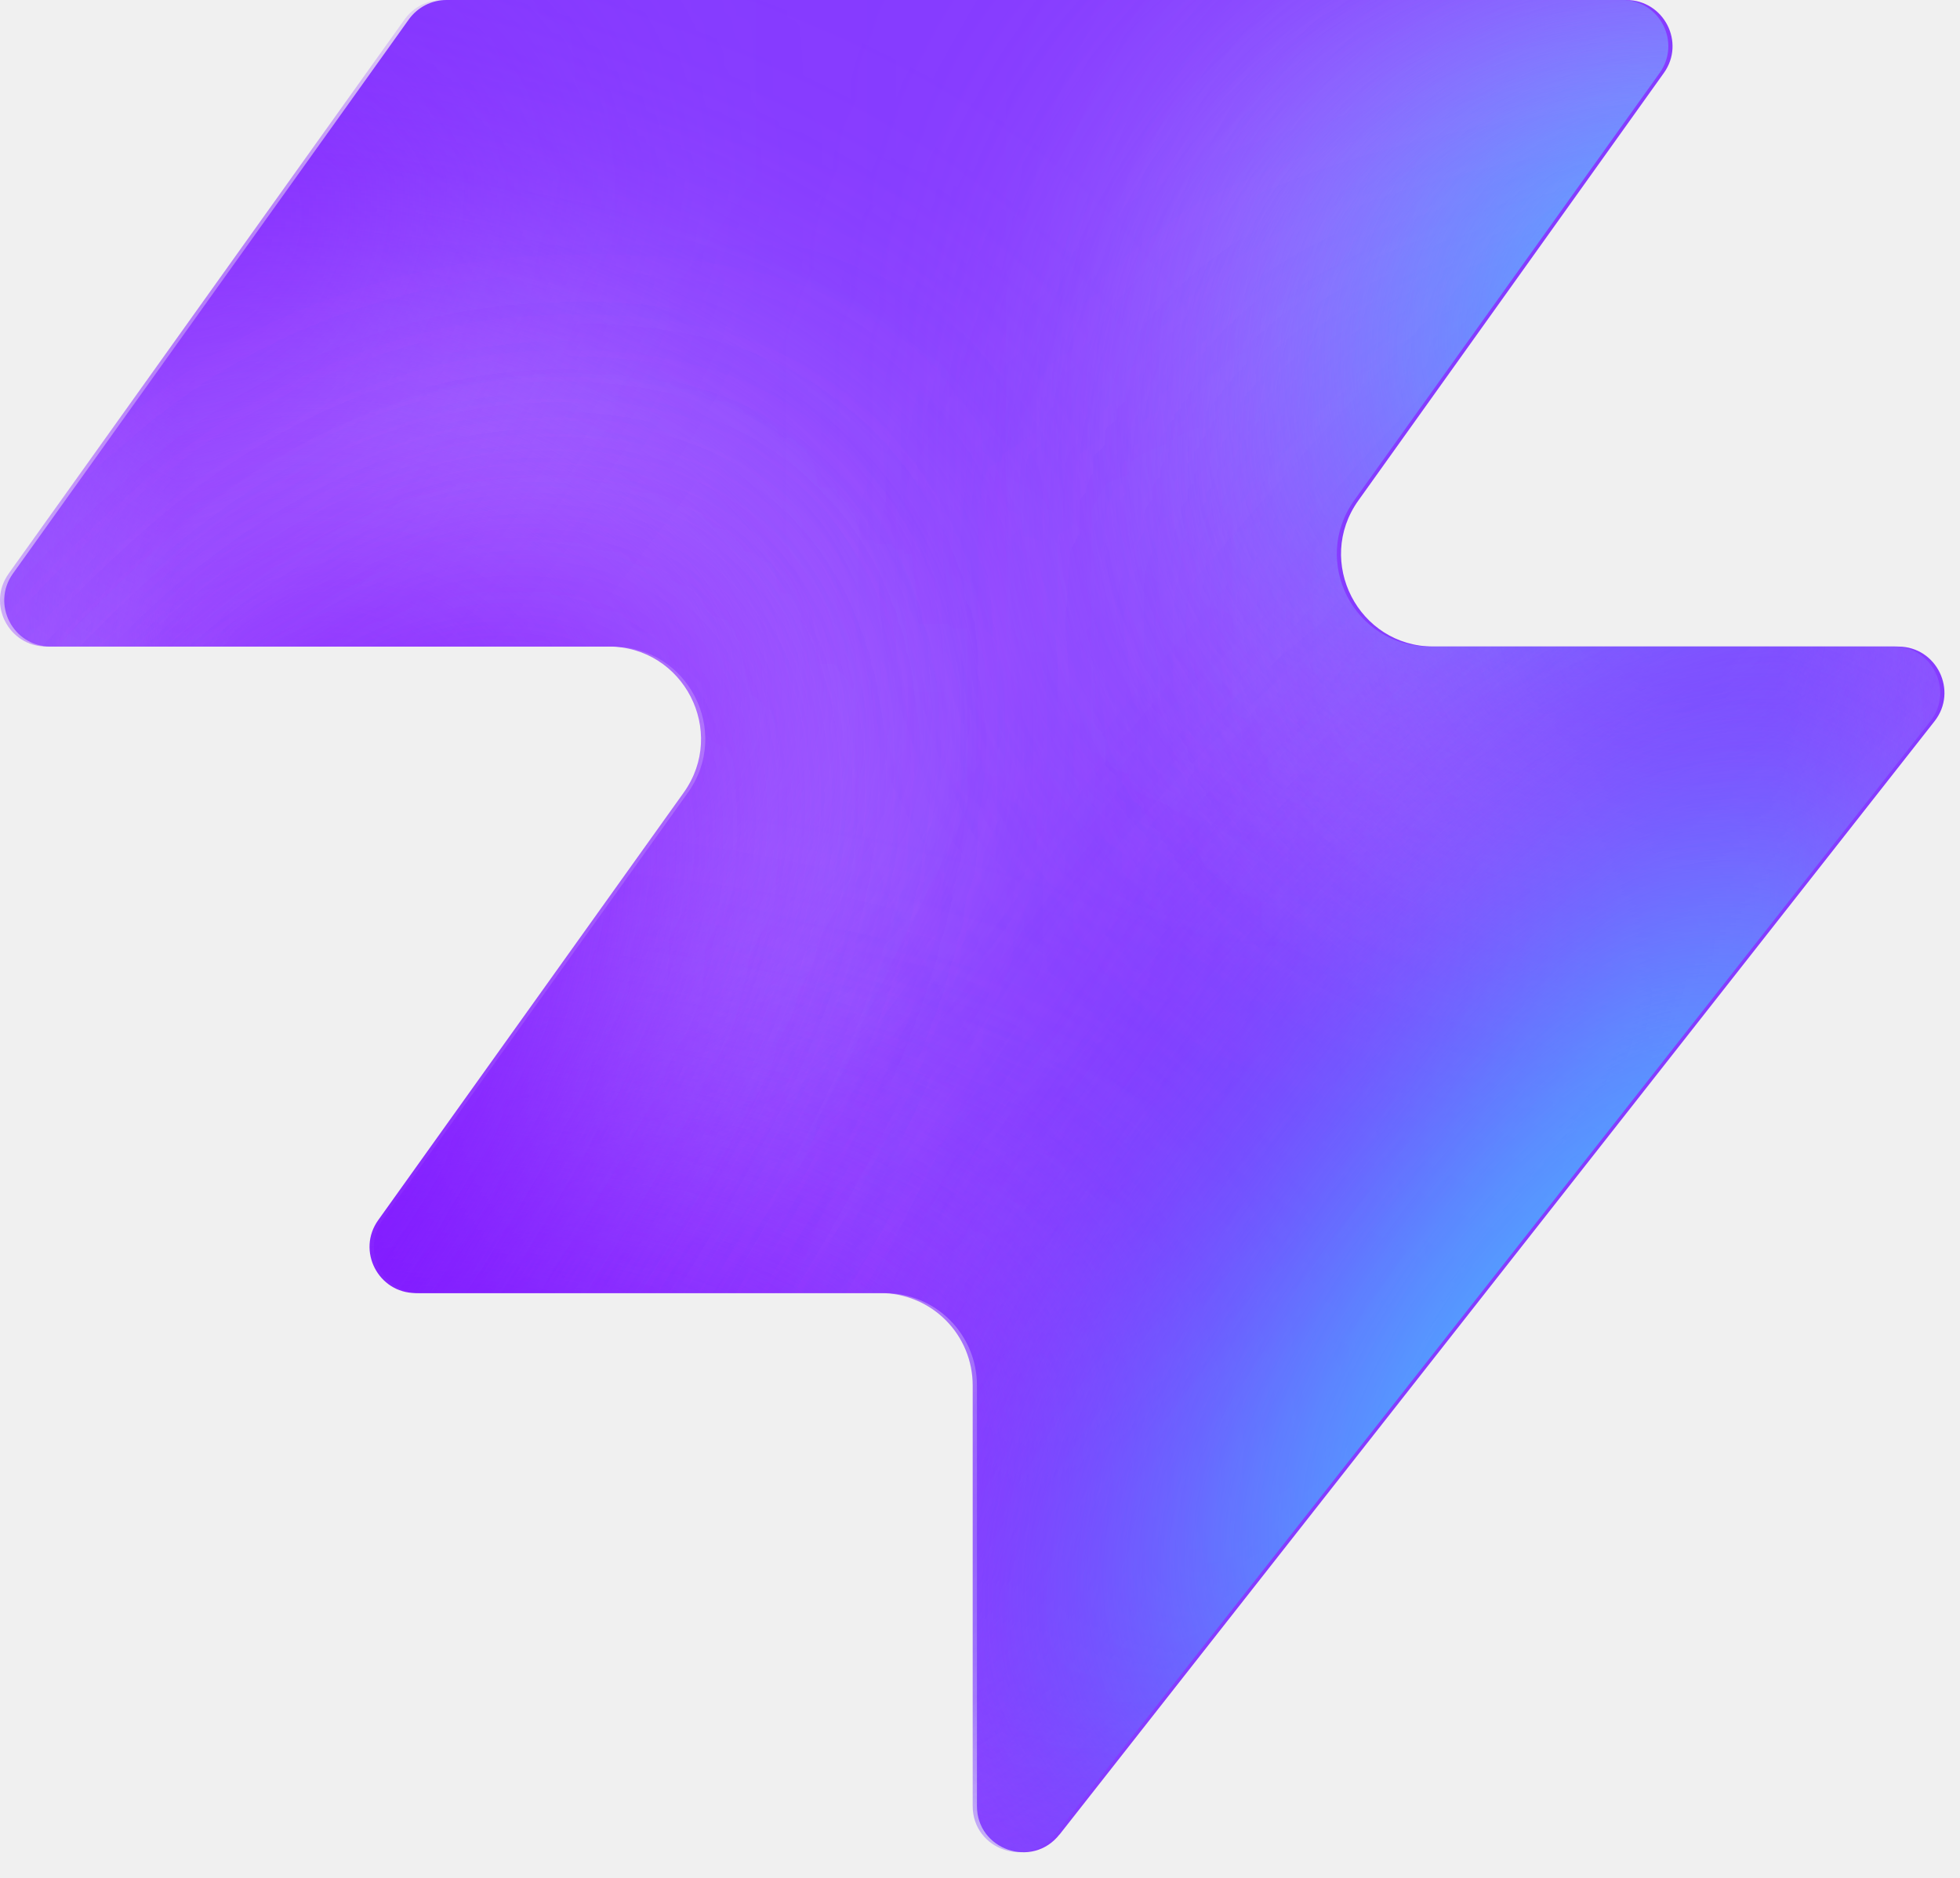
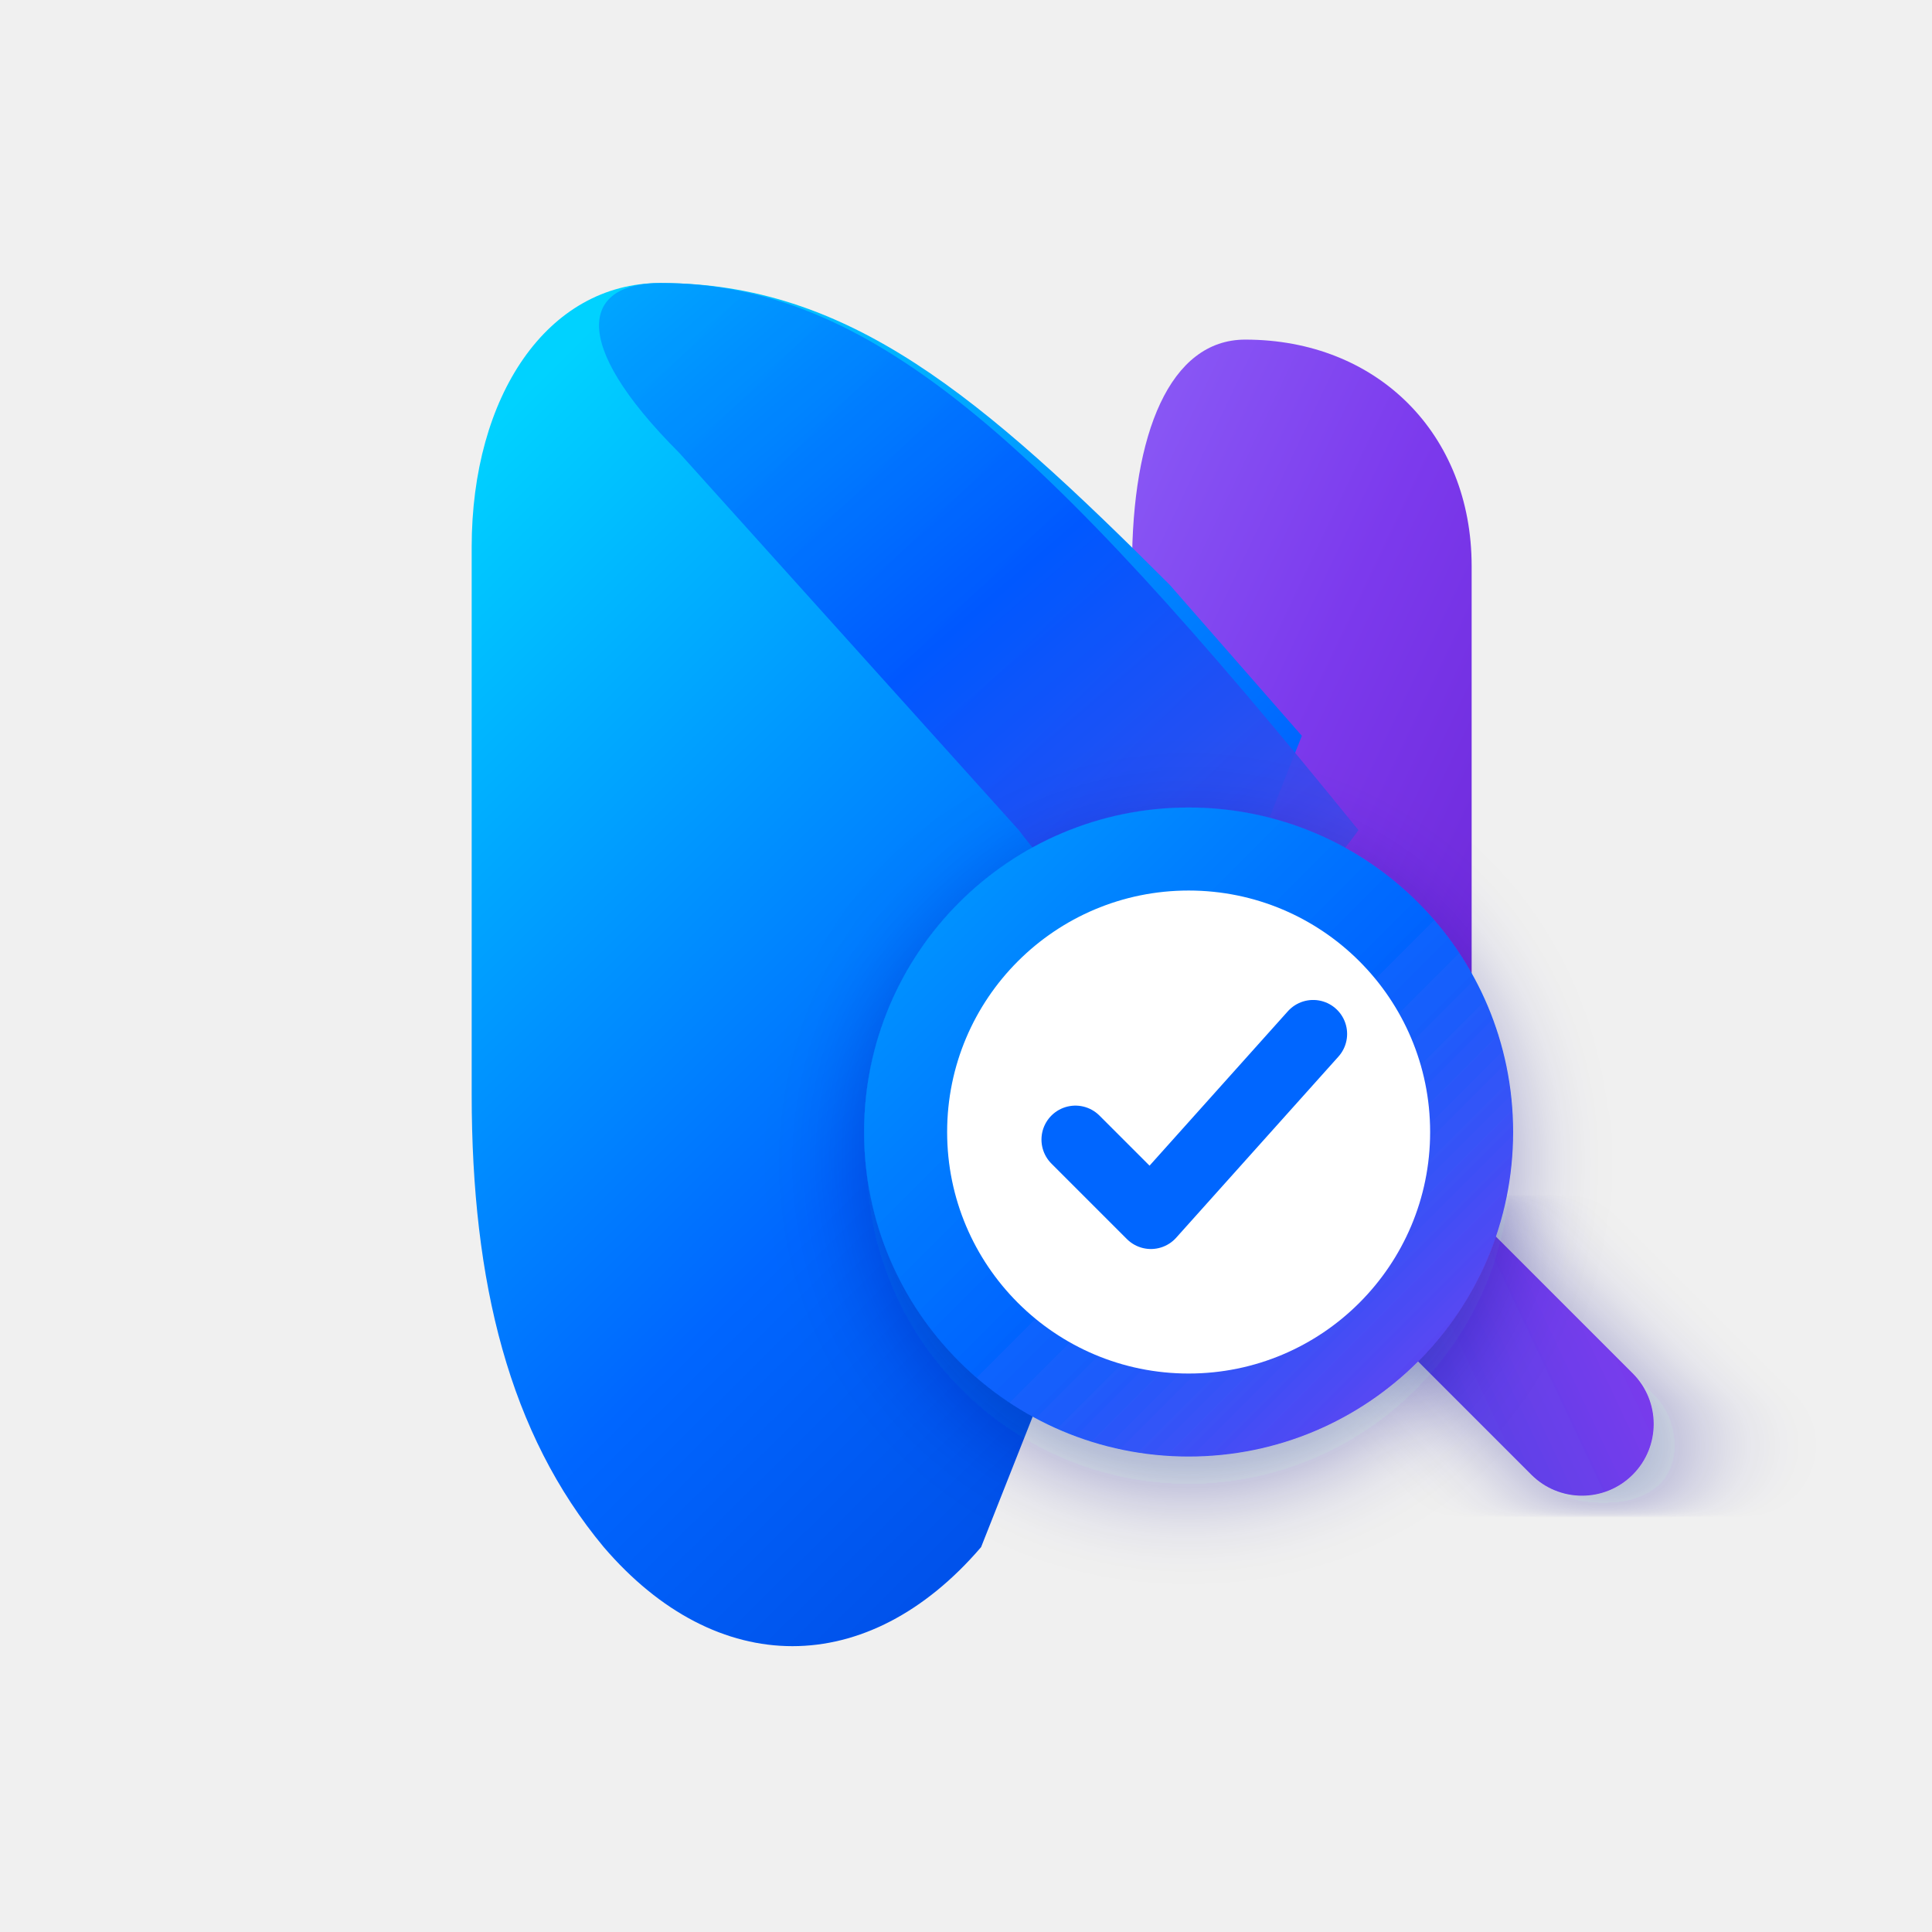
- <svg xmlns="http://www.w3.org/2000/svg" width="48" height="46" fill="none" viewBox="0 0 48 46">
-   <path fill="#863bff" d="M25.946 44.938c-.664.845-2.021.375-2.021-.698V33.937a2.26 2.26 0 0 0-2.262-2.262H10.287c-.92 0-1.456-1.04-.92-1.788l7.48-10.471c1.07-1.497 0-3.578-1.842-3.578H1.237c-.92 0-1.456-1.04-.92-1.788L10.013.474c.214-.297.556-.474.92-.474h28.894c.92 0 1.456 1.04.92 1.788l-7.48 10.471c-1.07 1.498 0 3.579 1.842 3.579h11.377c.943 0 1.473 1.088.89 1.83L25.947 44.94z" style="fill:#863bff;fill:color(display-p3 .525 .23 1);fill-opacity:1" />
-   <mask id="a" width="48" height="46" x="0" y="0" maskUnits="userSpaceOnUse" style="mask-type:alpha">
-     <path fill="#000" d="M25.842 44.938c-.664.844-2.021.375-2.021-.698V33.937a2.26 2.26 0 0 0-2.262-2.262H10.183c-.92 0-1.456-1.04-.92-1.788l7.48-10.471c1.07-1.498 0-3.579-1.842-3.579H1.133c-.92 0-1.456-1.04-.92-1.787L9.91.473c.214-.297.556-.474.92-.474h28.894c.92 0 1.456 1.04.92 1.788l-7.48 10.471c-1.07 1.498 0 3.578 1.842 3.578h11.377c.943 0 1.473 1.088.89 1.832L25.843 44.94z" style="fill:#000;fill-opacity:1" />
-   </mask>
-   <g mask="url(#a)">
-     <g filter="url(#b)">
-       <ellipse cx="5.508" cy="14.704" fill="#ede6ff" rx="5.508" ry="14.704" style="fill:#ede6ff;fill:color(display-p3 .927 .903 1);fill-opacity:1" transform="matrix(.00324 1 1 -.00324 -4.47 31.516)" />
-     </g>
-     <g filter="url(#c)">
-       <ellipse cx="10.399" cy="29.851" fill="#ede6ff" rx="10.399" ry="29.851" style="fill:#ede6ff;fill:color(display-p3 .927 .903 1);fill-opacity:1" transform="matrix(.00324 1 1 -.00324 -39.328 7.883)" />
-     </g>
-     <g filter="url(#d)">
-       <ellipse cx="5.508" cy="30.487" fill="#7e14ff" rx="5.508" ry="30.487" style="fill:#7e14ff;fill:color(display-p3 .492 .077 1);fill-opacity:1" transform="rotate(89.814 -25.913 -14.639)scale(1 -1)" />
-     </g>
-     <g filter="url(#e)">
-       <ellipse cx="5.508" cy="30.599" fill="#7e14ff" rx="5.508" ry="30.599" style="fill:#7e14ff;fill:color(display-p3 .492 .077 1);fill-opacity:1" transform="rotate(89.814 -32.644 -3.334)scale(1 -1)" />
-     </g>
-     <g filter="url(#f)">
-       <ellipse cx="5.508" cy="30.599" fill="#7e14ff" rx="5.508" ry="30.599" style="fill:#7e14ff;fill:color(display-p3 .492 .077 1);fill-opacity:1" transform="matrix(.00324 1 1 -.00324 -34.34 30.47)" />
-     </g>
-     <g filter="url(#g)">
-       <ellipse cx="14.072" cy="22.078" fill="#ede6ff" rx="14.072" ry="22.078" style="fill:#ede6ff;fill:color(display-p3 .927 .903 1);fill-opacity:1" transform="rotate(93.35 24.506 48.493)scale(-1 1)" />
-     </g>
-     <g filter="url(#h)">
-       <ellipse cx="3.47" cy="21.501" fill="#7e14ff" rx="3.47" ry="21.501" style="fill:#7e14ff;fill:color(display-p3 .492 .077 1);fill-opacity:1" transform="rotate(89.009 28.708 47.59)scale(-1 1)" />
-     </g>
-     <g filter="url(#i)">
-       <ellipse cx="3.47" cy="21.501" fill="#7e14ff" rx="3.47" ry="21.501" style="fill:#7e14ff;fill:color(display-p3 .492 .077 1);fill-opacity:1" transform="rotate(89.009 28.708 47.59)scale(-1 1)" />
-     </g>
-     <g filter="url(#j)">
-       <ellipse cx=".387" cy="8.972" fill="#7e14ff" rx="4.407" ry="29.108" style="fill:#7e14ff;fill:color(display-p3 .492 .077 1);fill-opacity:1" transform="rotate(39.51 .387 8.972)" />
-     </g>
-     <g filter="url(#k)">
-       <ellipse cx="47.523" cy="-6.092" fill="#7e14ff" rx="4.407" ry="29.108" style="fill:#7e14ff;fill:color(display-p3 .492 .077 1);fill-opacity:1" transform="rotate(37.892 47.523 -6.092)" />
-     </g>
-     <g filter="url(#l)">
-       <ellipse cx="41.412" cy="6.333" fill="#47bfff" rx="5.971" ry="9.665" style="fill:#47bfff;fill:color(display-p3 .28 .748 1);fill-opacity:1" transform="rotate(37.892 41.412 6.333)" />
-     </g>
-     <g filter="url(#m)">
-       <ellipse cx="-1.879" cy="38.332" fill="#7e14ff" rx="4.407" ry="29.108" style="fill:#7e14ff;fill:color(display-p3 .492 .077 1);fill-opacity:1" transform="rotate(37.892 -1.88 38.332)" />
-     </g>
-     <g filter="url(#n)">
-       <ellipse cx="-1.879" cy="38.332" fill="#7e14ff" rx="4.407" ry="29.108" style="fill:#7e14ff;fill:color(display-p3 .492 .077 1);fill-opacity:1" transform="rotate(37.892 -1.88 38.332)" />
-     </g>
-     <g filter="url(#o)">
-       <ellipse cx="35.651" cy="29.907" fill="#7e14ff" rx="4.407" ry="29.108" style="fill:#7e14ff;fill:color(display-p3 .492 .077 1);fill-opacity:1" transform="rotate(37.892 35.651 29.907)" />
-     </g>
-     <g filter="url(#p)">
-       <ellipse cx="38.418" cy="32.4" fill="#47bfff" rx="5.971" ry="15.297" style="fill:#47bfff;fill:color(display-p3 .28 .748 1);fill-opacity:1" transform="rotate(37.892 38.418 32.4)" />
-     </g>
-   </g>
+ <svg xmlns="http://www.w3.org/2000/svg" viewBox="0 0 512 512" fill="none">
  <defs>
-     <filter id="b" width="60.045" height="41.654" x="-19.77" y="16.149" color-interpolation-filters="sRGB" filterUnits="userSpaceOnUse">
-       <feFlood flood-opacity="0" result="BackgroundImageFix" />
-       <feBlend in="SourceGraphic" in2="BackgroundImageFix" result="shape" />
-       <feGaussianBlur result="effect1_foregroundBlur_2002_17158" stdDeviation="7.659" />
-     </filter>
-     <filter id="c" width="90.34" height="51.437" x="-54.613" y="-7.533" color-interpolation-filters="sRGB" filterUnits="userSpaceOnUse">
-       <feFlood flood-opacity="0" result="BackgroundImageFix" />
-       <feBlend in="SourceGraphic" in2="BackgroundImageFix" result="shape" />
-       <feGaussianBlur result="effect1_foregroundBlur_2002_17158" stdDeviation="7.659" />
-     </filter>
-     <filter id="d" width="79.355" height="29.4" x="-49.64" y="2.03" color-interpolation-filters="sRGB" filterUnits="userSpaceOnUse">
-       <feFlood flood-opacity="0" result="BackgroundImageFix" />
-       <feBlend in="SourceGraphic" in2="BackgroundImageFix" result="shape" />
-       <feGaussianBlur result="effect1_foregroundBlur_2002_17158" stdDeviation="4.596" />
-     </filter>
-     <filter id="e" width="79.579" height="29.4" x="-45.045" y="20.029" color-interpolation-filters="sRGB" filterUnits="userSpaceOnUse">
-       <feFlood flood-opacity="0" result="BackgroundImageFix" />
-       <feBlend in="SourceGraphic" in2="BackgroundImageFix" result="shape" />
-       <feGaussianBlur result="effect1_foregroundBlur_2002_17158" stdDeviation="4.596" />
-     </filter>
-     <filter id="f" width="79.579" height="29.4" x="-43.513" y="21.178" color-interpolation-filters="sRGB" filterUnits="userSpaceOnUse">
-       <feFlood flood-opacity="0" result="BackgroundImageFix" />
-       <feBlend in="SourceGraphic" in2="BackgroundImageFix" result="shape" />
-       <feGaussianBlur result="effect1_foregroundBlur_2002_17158" stdDeviation="4.596" />
-     </filter>
-     <filter id="g" width="74.749" height="58.852" x="15.756" y="-17.901" color-interpolation-filters="sRGB" filterUnits="userSpaceOnUse">
-       <feFlood flood-opacity="0" result="BackgroundImageFix" />
-       <feBlend in="SourceGraphic" in2="BackgroundImageFix" result="shape" />
-       <feGaussianBlur result="effect1_foregroundBlur_2002_17158" stdDeviation="7.659" />
-     </filter>
-     <filter id="h" width="61.377" height="25.362" x="23.548" y="2.284" color-interpolation-filters="sRGB" filterUnits="userSpaceOnUse">
-       <feFlood flood-opacity="0" result="BackgroundImageFix" />
-       <feBlend in="SourceGraphic" in2="BackgroundImageFix" result="shape" />
-       <feGaussianBlur result="effect1_foregroundBlur_2002_17158" stdDeviation="4.596" />
-     </filter>
-     <filter id="i" width="61.377" height="25.362" x="23.548" y="2.284" color-interpolation-filters="sRGB" filterUnits="userSpaceOnUse">
-       <feFlood flood-opacity="0" result="BackgroundImageFix" />
-       <feBlend in="SourceGraphic" in2="BackgroundImageFix" result="shape" />
-       <feGaussianBlur result="effect1_foregroundBlur_2002_17158" stdDeviation="4.596" />
-     </filter>
-     <filter id="j" width="56.045" height="63.649" x="-27.636" y="-22.853" color-interpolation-filters="sRGB" filterUnits="userSpaceOnUse">
-       <feFlood flood-opacity="0" result="BackgroundImageFix" />
-       <feBlend in="SourceGraphic" in2="BackgroundImageFix" result="shape" />
-       <feGaussianBlur result="effect1_foregroundBlur_2002_17158" stdDeviation="4.596" />
-     </filter>
-     <filter id="k" width="54.814" height="64.646" x="20.116" y="-38.415" color-interpolation-filters="sRGB" filterUnits="userSpaceOnUse">
-       <feFlood flood-opacity="0" result="BackgroundImageFix" />
-       <feBlend in="SourceGraphic" in2="BackgroundImageFix" result="shape" />
-       <feGaussianBlur result="effect1_foregroundBlur_2002_17158" stdDeviation="4.596" />
-     </filter>
-     <filter id="l" width="33.541" height="35.313" x="24.641" y="-11.323" color-interpolation-filters="sRGB" filterUnits="userSpaceOnUse">
-       <feFlood flood-opacity="0" result="BackgroundImageFix" />
-       <feBlend in="SourceGraphic" in2="BackgroundImageFix" result="shape" />
-       <feGaussianBlur result="effect1_foregroundBlur_2002_17158" stdDeviation="4.596" />
-     </filter>
-     <filter id="m" width="54.814" height="64.646" x="-29.286" y="6.009" color-interpolation-filters="sRGB" filterUnits="userSpaceOnUse">
-       <feFlood flood-opacity="0" result="BackgroundImageFix" />
-       <feBlend in="SourceGraphic" in2="BackgroundImageFix" result="shape" />
-       <feGaussianBlur result="effect1_foregroundBlur_2002_17158" stdDeviation="4.596" />
-     </filter>
-     <filter id="n" width="54.814" height="64.646" x="-29.286" y="6.009" color-interpolation-filters="sRGB" filterUnits="userSpaceOnUse">
-       <feFlood flood-opacity="0" result="BackgroundImageFix" />
-       <feBlend in="SourceGraphic" in2="BackgroundImageFix" result="shape" />
-       <feGaussianBlur result="effect1_foregroundBlur_2002_17158" stdDeviation="4.596" />
-     </filter>
-     <filter id="o" width="54.814" height="64.646" x="8.244" y="-2.416" color-interpolation-filters="sRGB" filterUnits="userSpaceOnUse">
-       <feFlood flood-opacity="0" result="BackgroundImageFix" />
-       <feBlend in="SourceGraphic" in2="BackgroundImageFix" result="shape" />
-       <feGaussianBlur result="effect1_foregroundBlur_2002_17158" stdDeviation="4.596" />
-     </filter>
-     <filter id="p" width="39.409" height="43.623" x="18.713" y="10.588" color-interpolation-filters="sRGB" filterUnits="userSpaceOnUse">
-       <feFlood flood-opacity="0" result="BackgroundImageFix" />
-       <feBlend in="SourceGraphic" in2="BackgroundImageFix" result="shape" />
-       <feGaussianBlur result="effect1_foregroundBlur_2002_17158" stdDeviation="4.596" />
+     <linearGradient id="nLeft" x1="20%" y1="0%" x2="80%" y2="100%">
+       <stop offset="0%" stop-color="#00D2FF" />
+       <stop offset="60%" stop-color="#0066FF" />
+       <stop offset="100%" stop-color="#0047E0" />
+     </linearGradient>
+     <linearGradient id="nDiag" x1="0%" y1="0%" x2="100%" y2="100%">
+       <stop offset="0%" stop-color="#00A3FF" />
+       <stop offset="50%" stop-color="#0052FF" />
+       <stop offset="100%" stop-color="#4F46E5" />
+     </linearGradient>
+     <linearGradient id="nRight" x1="0%" y1="0%" x2="100%" y2="100%">
+       <stop offset="0%" stop-color="#8B5CF6" />
+       <stop offset="50%" stop-color="#7C3AED" />
+       <stop offset="100%" stop-color="#6D28D9" />
+     </linearGradient>
+     <linearGradient id="badgeRing" x1="0%" y1="0%" x2="100%" y2="100%">
+       <stop offset="0%" stop-color="#00A3FF" />
+       <stop offset="50%" stop-color="#0066FF" />
+       <stop offset="100%" stop-color="#7C3AED" />
+     </linearGradient>
+     <linearGradient id="handleGrad" x1="0%" y1="0%" x2="100%" y2="100%">
+       <stop offset="0%" stop-color="#4F46E5" />
+       <stop offset="100%" stop-color="#7C3AED" />
+     </linearGradient>
+     <filter id="badgeShadow" x="-20%" y="-20%" width="140%" height="140%">
+       <feDropShadow dx="0" dy="8" stdDeviation="12" flood-color="#002288" flood-opacity="0.35" />
    </filter>
  </defs>
+   <path d="M 330 90        C 365 90, 390 115, 390 150        L 390 270        C 360 250, 330 260, 300 280        L 300 150        C 300 115, 310 90, 330 90 Z" fill="url(#nRight)" />
+   <path d="M 175 75        C 225 75, 260 105, 310 155        L 345 195        L 260 410        C 230 445, 190 445, 160 410        C 135 380, 125 340, 125 290        L 125 145        C 125 105, 145 75, 175 75 Z" fill="url(#nLeft)" />
+   <path d="M 175 75        C 230 75, 275 115, 360 220        C 335 255, 300 260, 270 220        L 180 120        C 150 90, 155 75, 175 75 Z" fill="url(#nDiag)" opacity="0.9" />
+   <rect x="345" y="330" width="38" height="105" rx="19" transform="rotate(-45 345 330)" fill="url(#handleGrad)" filter="url(#badgeShadow)" />
+   <circle cx="315" cy="300" r="86" fill="url(#badgeRing)" filter="url(#badgeShadow)" />
+   <circle cx="315" cy="300" r="64" fill="#FFFFFF" />
+   <path d="M 285 302        L 305 322        L 348 274" stroke="#0066FF" stroke-width="18" stroke-linecap="round" stroke-linejoin="round" />
</svg>
